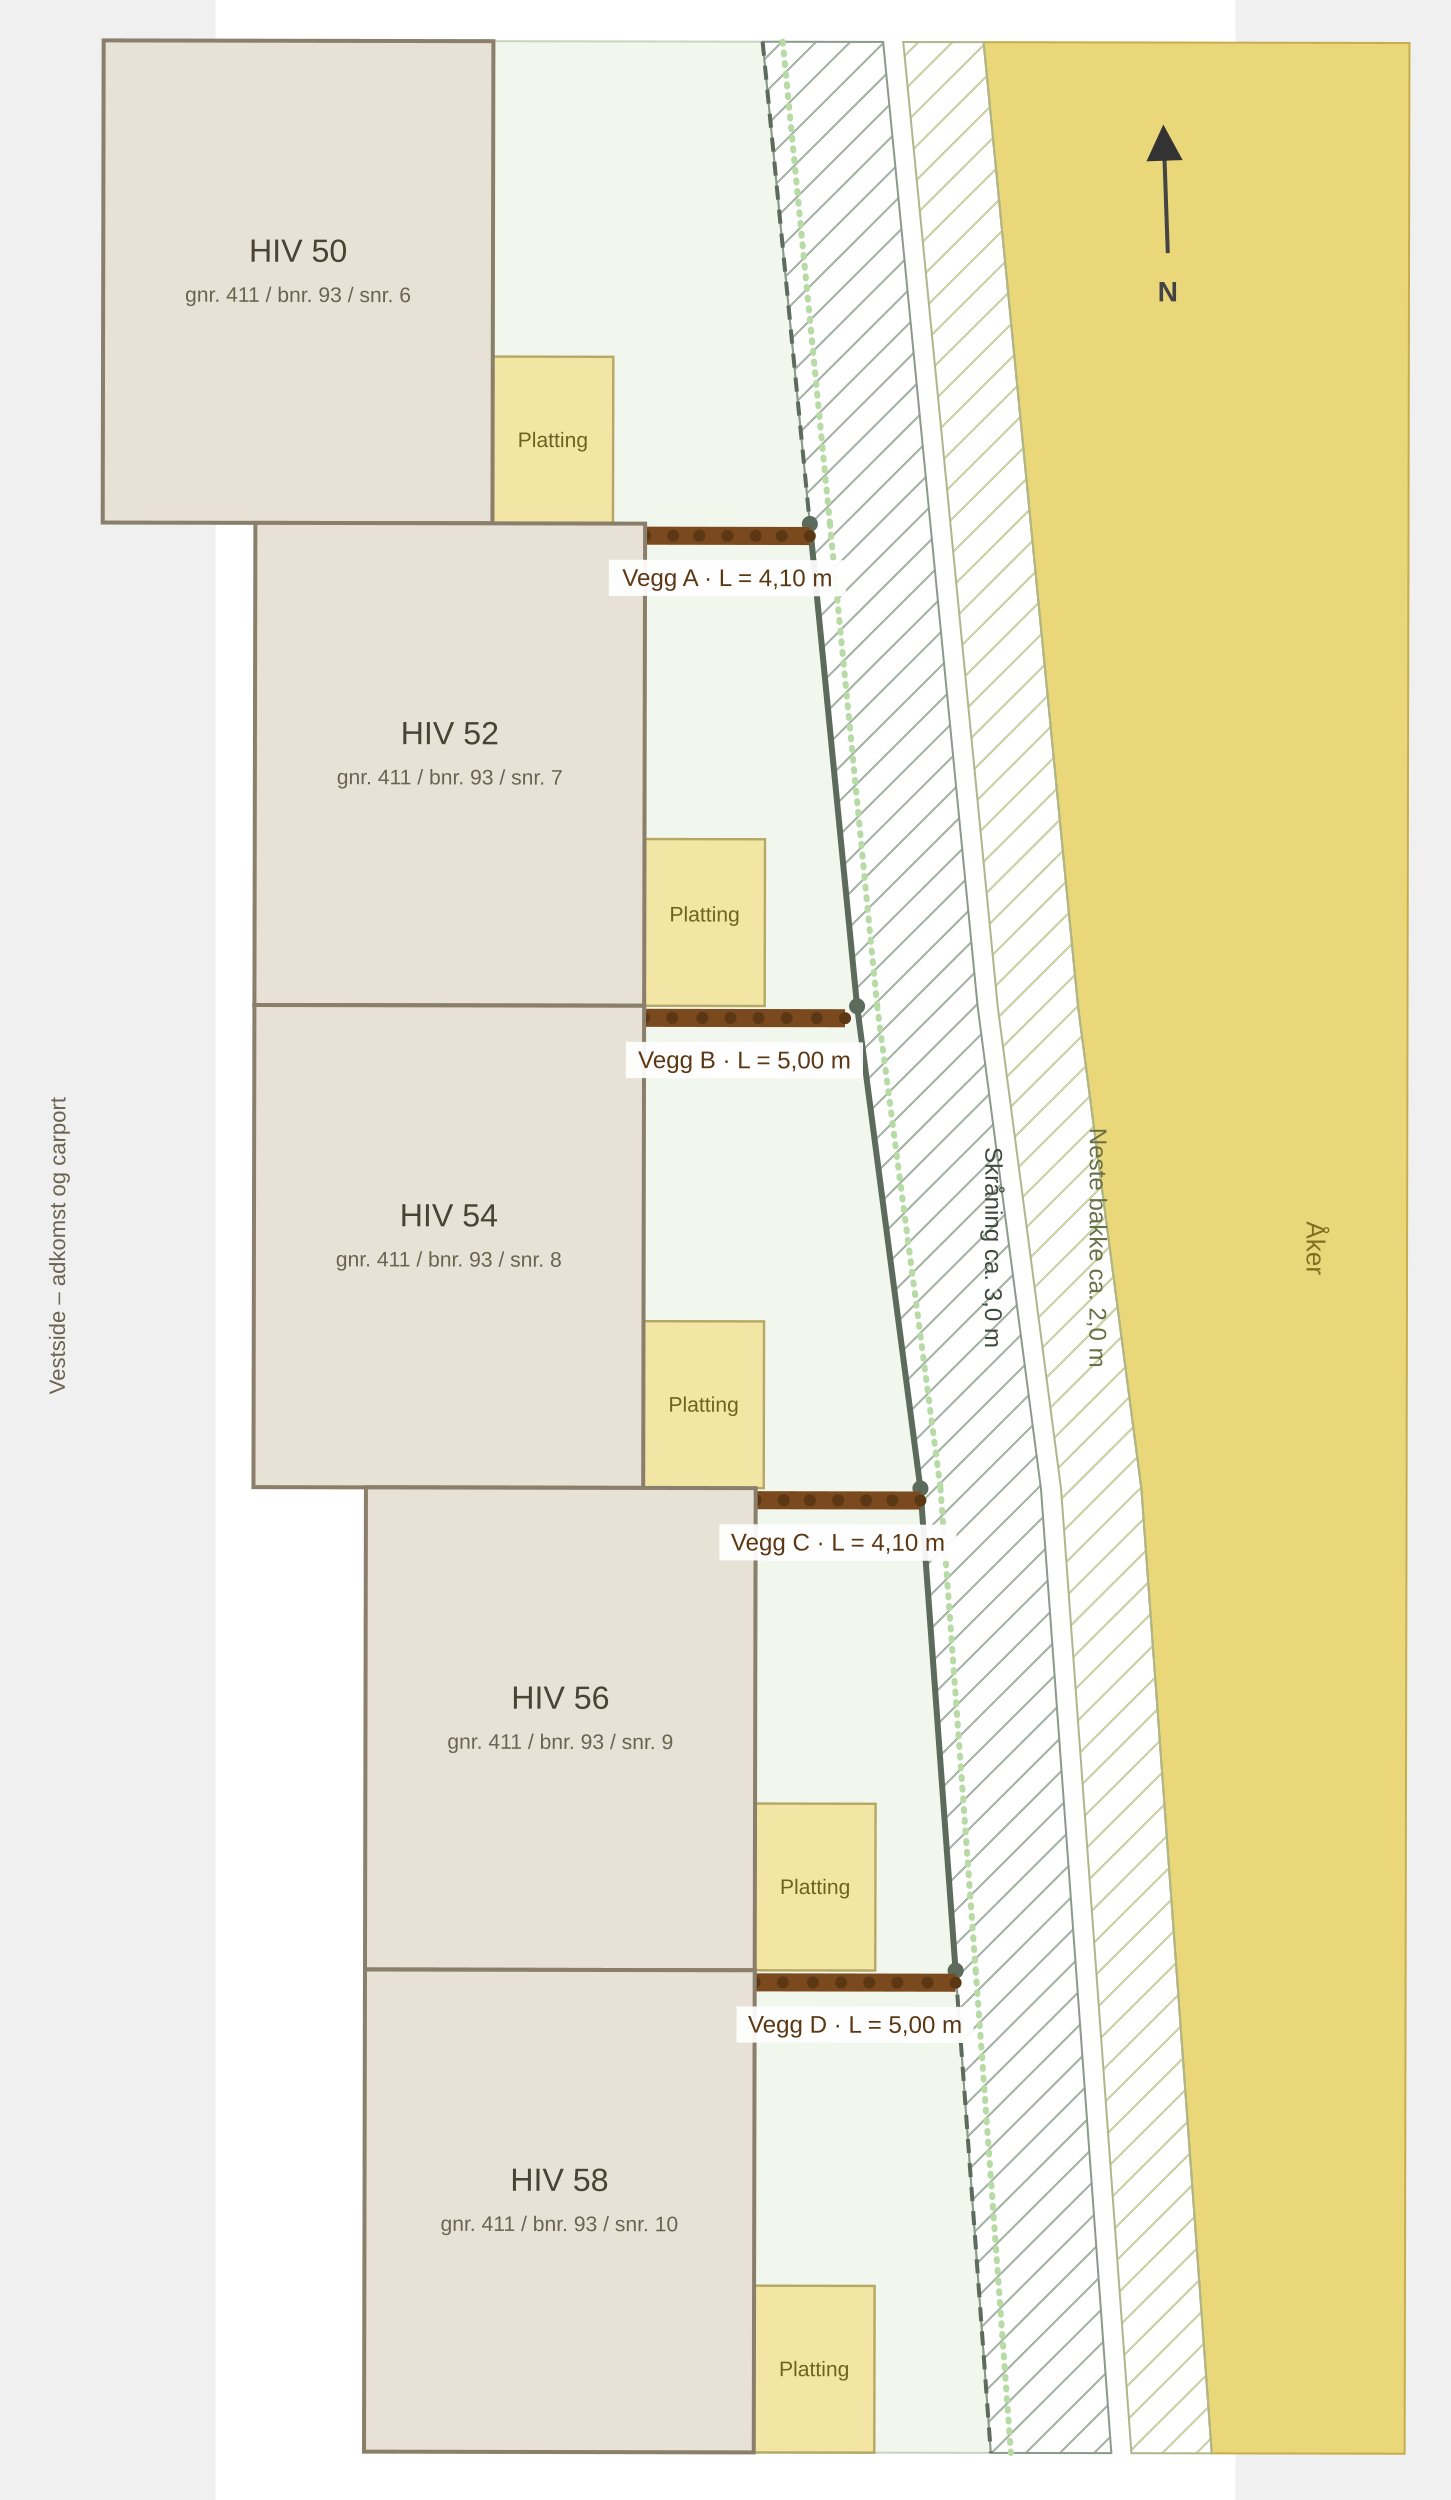
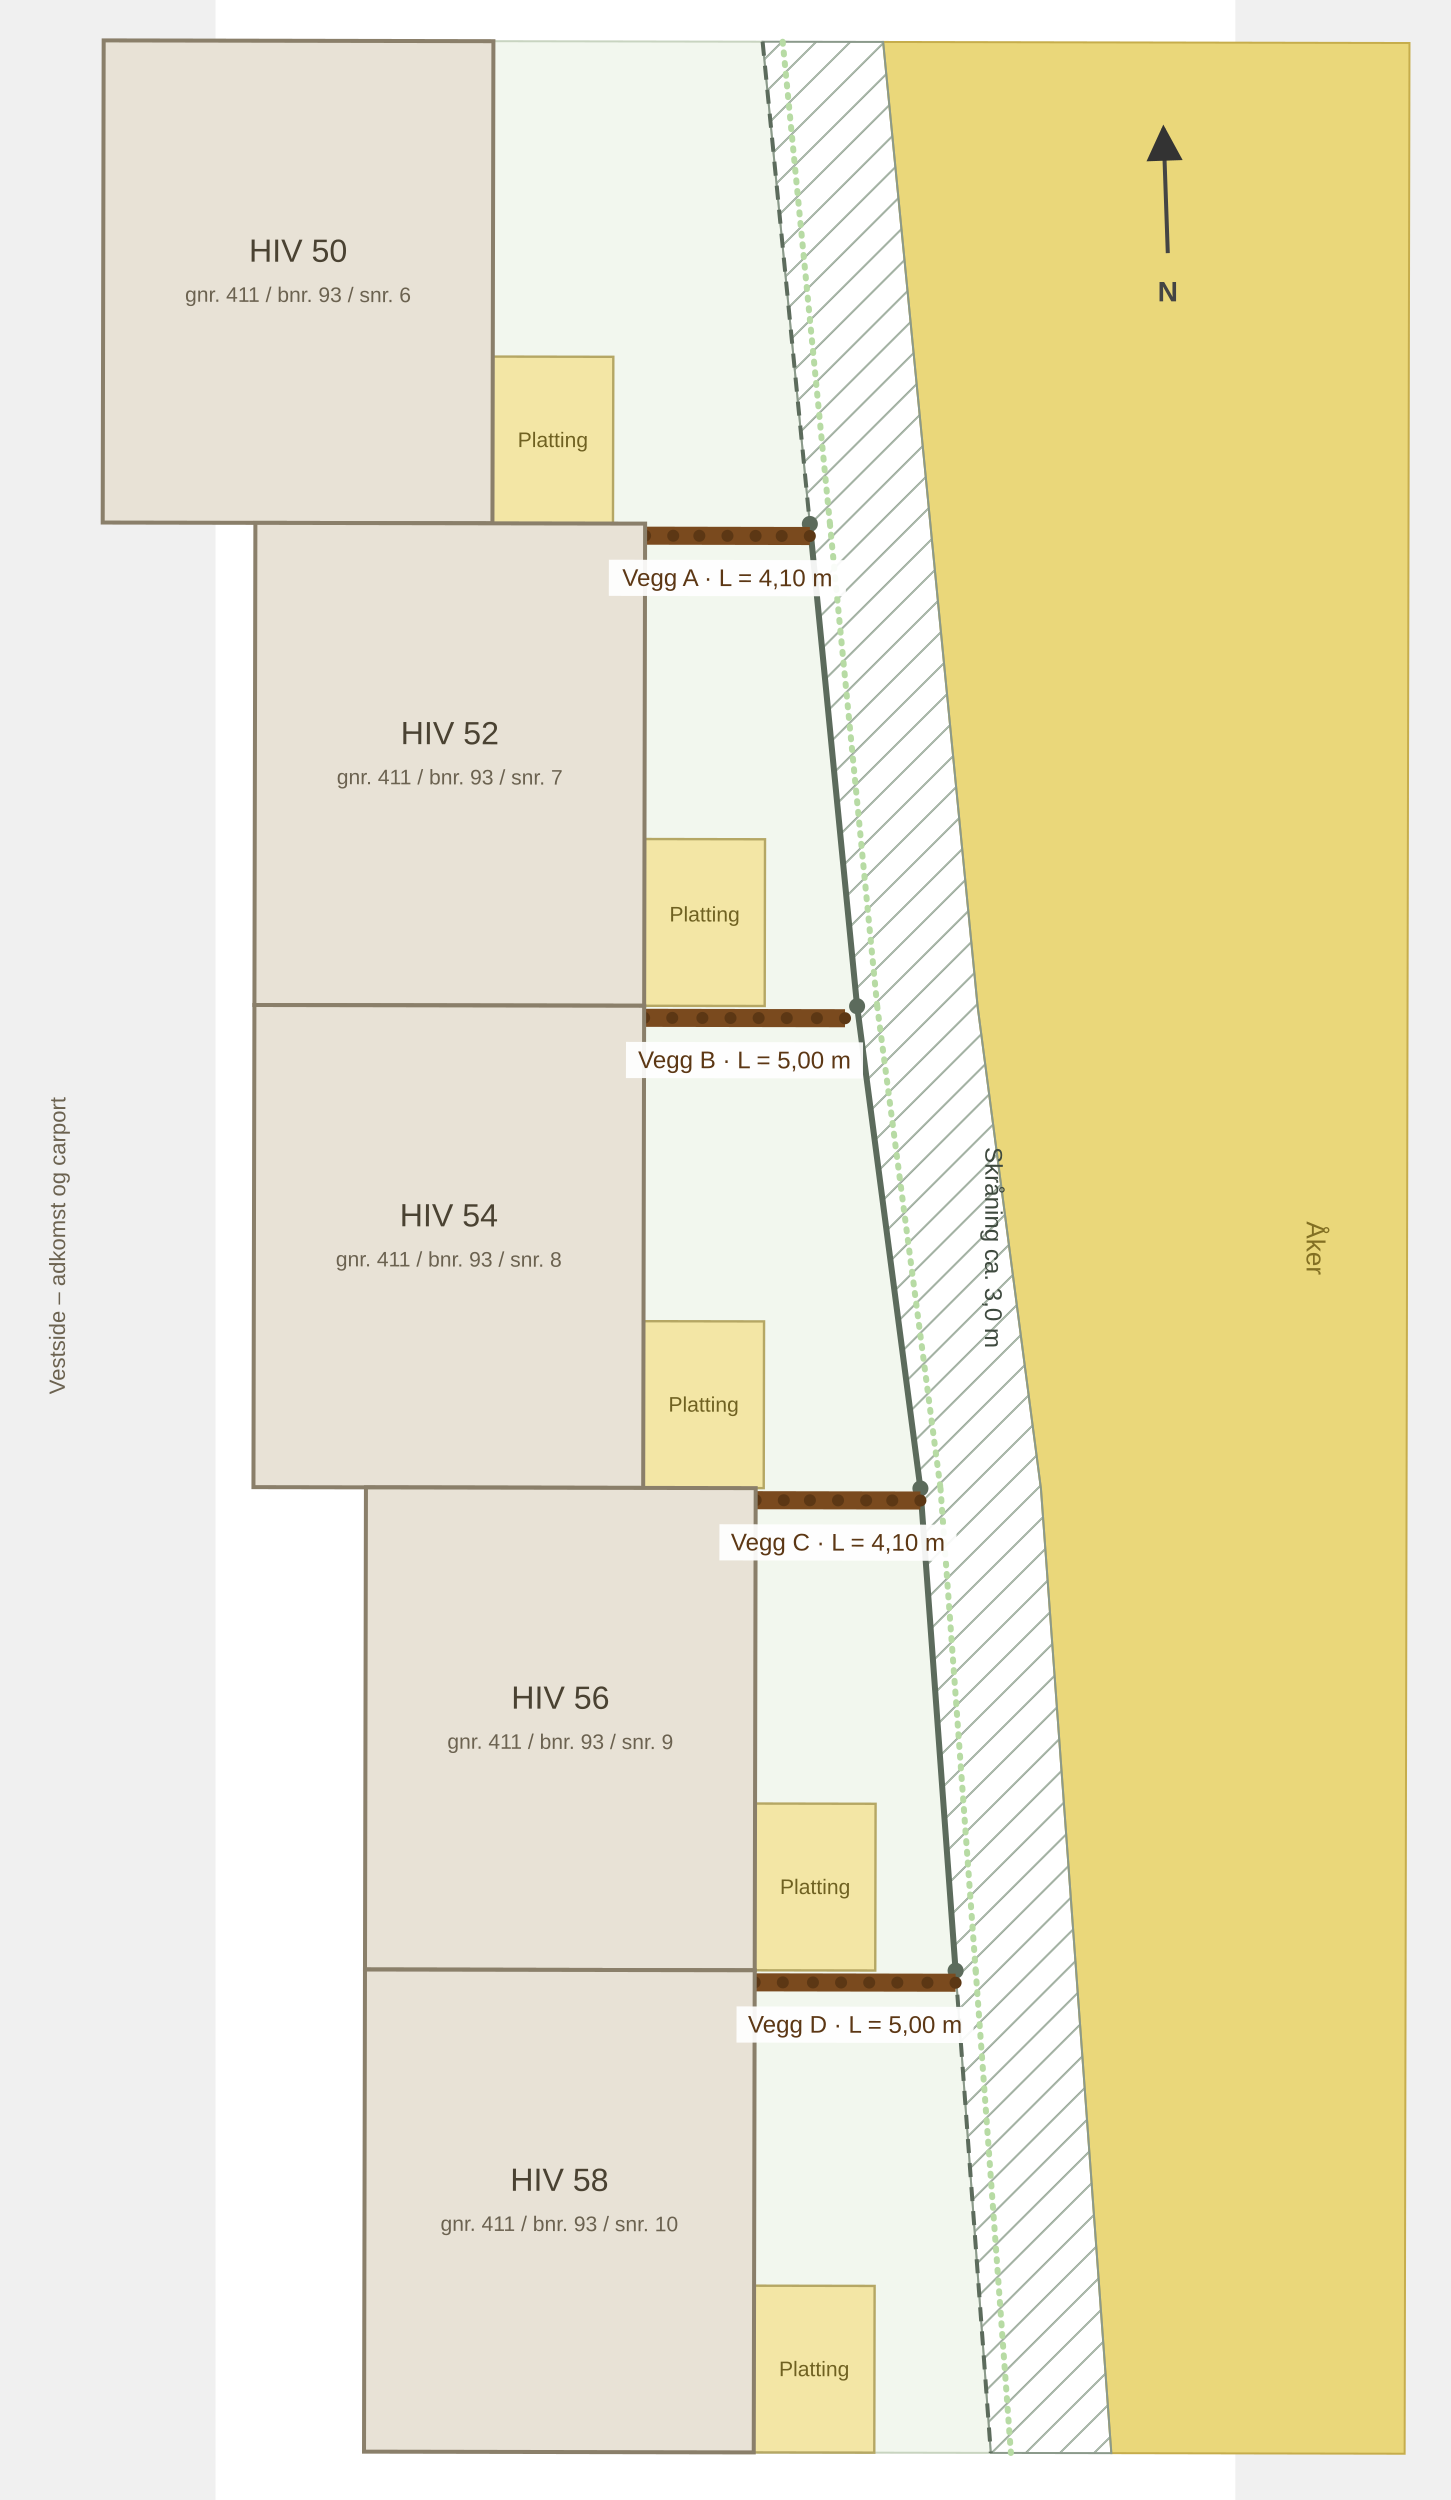
<svg xmlns="http://www.w3.org/2000/svg" viewBox="0 0 507.619 1244.443" width="130mm" height="224mm" preserveAspectRatio="xMidYMid" font-family="'Segoe UI', Arial, Helvetica, sans-serif" role="img" aria-label="Planskisse alternativ 1 med forskjovne hus og maalte lengder for de fire leveggene" version="1.1" id="svg108">
  <defs id="defs2">
    <pattern id="skraaning" width="12" height="12" patternUnits="userSpaceOnUse" patternTransform="rotate(45)">
      <line x1="0" y1="0" x2="0" y2="12" stroke="#9aa89a" stroke-width="2" id="line1" />
-     </pattern>
-     <pattern id="bakke" width="12" height="12" patternUnits="userSpaceOnUse" patternTransform="rotate(45)">
-       <line x1="0" y1="0" x2="0" y2="12" stroke="#bec496" stroke-width="2" id="line2" />
    </pattern>
    <marker id="pil" markerWidth="9" markerHeight="9" refX="8" refY="4.5" orient="auto">
      <path d="M 0,0 9,4.5 0,9 Z" fill="#333333" id="path2" />
    </marker>
  </defs>
  <rect width="507.619" height="1244.443" fill="#ffffff" id="rect-bg" />
  <g transform="rotate(0.1150574,59725.396,-77451.288)" id="g79">
    <path d="m 294,140 h 134 l 24,240 24,240 32,240 18,240 18,240 H 426 V 860 H 370 V 380 h -76 z" fill="#f2f7ee" stroke="#c8d4c0" stroke-width="1" id="path6" />
-     <path d="m 538,140 24,240 24,240 32,240 18,240 18,240 h 96 V 140 Z" fill="#ead77a" stroke="#c6ad4c" stroke-width="1" id="path7" />
-     <path d="m 498,140 24,240 24,240 32,240 18,240 18,240 h 40 L 636,1100 618,860 586,620 562,380 538,140 Z" fill="url(#bakke)" stroke="#aeb78b" stroke-width="1" id="path8" />
+     <path d="m 488,140 24,240 24,240 32,240 18,240 18,240 h 146 V 140 Z" fill="#ead77a" stroke="#c6ad4c" stroke-width="1" id="path7" />
    <path d="m 428,140 24,240 24,240 32,240 18,240 18,240 h 60 L 586,1100 568,860 536,620 512,380 488,140 Z" fill="url(#skraaning)" stroke="#8b9a8b" stroke-width="1" id="path9" />
    <polyline points="452,380 476,620 508,860 526,1100" fill="none" stroke="#5c6b5c" stroke-width="3" id="polyline9" />
    <polyline points="428,140 452,380" fill="none" stroke="#5c6b5c" stroke-width="2" stroke-dasharray="7, 5" id="polyline10" />
    <polyline points="526,1100 544,1340" fill="none" stroke="#5c6b5c" stroke-width="2" stroke-dasharray="7, 5" id="polyline11" />
    <g fill="#5c6b5c" id="g14">
      <circle cx="452" cy="380" r="4" id="circle11" />
      <circle cx="476" cy="620" r="4" id="circle12" />
      <circle cx="508" cy="860" r="4" id="circle13" />
      <circle cx="526" cy="1100" r="4" id="circle14" />
    </g>
    <g fill="none" stroke="#b7dba4" stroke-width="3" stroke-linecap="round" stroke-dasharray="1, 4.333" id="g18">
      <line x1="438" y1="140" x2="462" y2="380" id="line14" />
      <line x1="462" y1="380" x2="486" y2="620" id="line15" />
      <line x1="486" y1="620" x2="518" y2="860" id="line16" />
      <line x1="518" y1="860" x2="536" y2="1100" id="line17" />
      <line x1="536" y1="1100" x2="554" y2="1340" id="line18" />
    </g>
    <text x="540" y="740" font-size="12px" fill="#3f4a3f" transform="rotate(90,540,740)" text-anchor="middle" id="text18">Skråning ca. 3,0 m</text>
-     <text x="592" y="740" font-size="12px" fill="#667044" transform="rotate(90,592,740)" text-anchor="middle" id="text19">Neste bakke ca. 2,0 m</text>
    <text x="700" y="740" font-size="13px" fill="#826f23" transform="rotate(90,700,740)" text-anchor="middle" id="text20">Åker</text>
    <text x="82" y="740" font-size="11px" fill="#6b6250" transform="rotate(-90,82,740)" text-anchor="middle" id="text21">Vestside – adkomst og carport</text>
    <g fill="#f3e6a5" stroke="#b5a764" stroke-width="1.2" id="g25">
      <rect x="294" y="297" width="60" height="83" id="rect21" />
      <rect x="370" y="537" width="60" height="83" id="rect22" />
      <rect x="370" y="777" width="60" height="83" id="rect23" />
      <rect x="426" y="1017" width="60" height="83" id="rect24" />
      <rect x="426" y="1257" width="60" height="83" id="rect25" />
    </g>
    <g text-anchor="middle" font-size="10.5px" fill="#6f6121" id="g29">
      <text x="324" y="342" id="text25">Platting</text>
      <text x="400" y="578" id="text26">Platting</text>
      <text x="400" y="822" id="text27">Platting</text>
      <text x="456" y="1062" id="text28">Platting</text>
      <text x="456" y="1302" id="text29">Platting</text>
    </g>
    <g stroke="#7a4a1e" stroke-width="9" stroke-linecap="butt" id="g32">
      <line x1="370" y1="386" x2="452" y2="386" id="line29" />
      <line x1="370" y1="626" x2="470" y2="626" id="line30" />
      <line x1="426" y1="866" x2="508" y2="866" id="line31" />
      <line x1="426" y1="1106" x2="526" y2="1106" id="line32" />
    </g>
    <g fill="#5c3714" id="g61">
      <circle cx="370" cy="386" r="3" id="circle32" />
      <circle cx="384" cy="386" r="3" id="circle33" />
      <circle cx="397" cy="386" r="3" id="circle34" />
      <circle cx="411" cy="386" r="3" id="circle35" />
      <circle cx="425" cy="386" r="3" id="circle36" />
      <circle cx="438" cy="386" r="3" id="circle37" />
      <circle cx="452" cy="386" r="3" id="circle38" />
      <circle cx="370" cy="626" r="3" id="circle39" />
      <circle cx="384" cy="626" r="3" id="circle40" />
      <circle cx="399" cy="626" r="3" id="circle41" />
      <circle cx="413" cy="626" r="3" id="circle42" />
      <circle cx="427" cy="626" r="3" id="circle43" />
      <circle cx="441" cy="626" r="3" id="circle44" />
      <circle cx="456" cy="626" r="3" id="circle45" />
      <circle cx="470" cy="626" r="3" id="circle46" />
      <circle cx="426" cy="866" r="3" id="circle47" />
      <circle cx="440" cy="866" r="3" id="circle48" />
      <circle cx="453" cy="866" r="3" id="circle49" />
      <circle cx="467" cy="866" r="3" id="circle50" />
      <circle cx="481" cy="866" r="3" id="circle51" />
      <circle cx="494" cy="866" r="3" id="circle52" />
      <circle cx="508" cy="866" r="3" id="circle53" />
      <circle cx="426" cy="1106" r="3" id="circle54" />
      <circle cx="440" cy="1106" r="3" id="circle55" />
      <circle cx="455" cy="1106" r="3" id="circle56" />
      <circle cx="469" cy="1106" r="3" id="circle57" />
      <circle cx="483" cy="1106" r="3" id="circle58" />
      <circle cx="497" cy="1106" r="3" id="circle59" />
      <circle cx="512" cy="1106" r="3" id="circle60" />
      <circle cx="526" cy="1106" r="3" id="circle61" />
    </g>
    <g fill="#e8e2d6" stroke="#8a7f6a" stroke-width="2" id="g65">
      <rect x="100" y="140" width="194" height="240" id="rect61" />
      <rect x="176" y="380" width="194" height="240" id="rect62" />
      <rect x="176" y="620" width="194" height="240" id="rect63" />
      <rect x="232" y="860" width="194" height="240" id="rect64" />
      <rect x="232" y="1100" width="194" height="240" id="rect65" />
    </g>
    <g text-anchor="middle" fill="#4a4232" id="g74">
      <text x="197" y="250" font-size="16px" id="text65">HIV 50</text>
      <text x="197" y="270" font-size="10.5px" fill="#6b6250" id="text66">gnr. 411 / bnr. 93 / snr. 6</text>
      <text x="273" y="490" font-size="16px" id="text67">HIV 52</text>
      <text x="273" y="510" font-size="10.5px" fill="#6b6250" id="text68">gnr. 411 / bnr. 93 / snr. 7</text>
      <text x="273" y="730" font-size="16px" id="text69">HIV 54</text>
      <text x="273" y="750" font-size="10.5px" fill="#6b6250" id="text70">gnr. 411 / bnr. 93 / snr. 8</text>
      <text x="329" y="970" font-size="16px" id="text71">HIV 56</text>
      <text x="329" y="990" font-size="10.5px" fill="#6b6250" id="text72">gnr. 411 / bnr. 93 / snr. 9</text>
      <text x="329" y="1210" font-size="16px" id="text73">HIV 58</text>
      <text x="329" y="1230" font-size="10.5px" fill="#6b6250" id="text74">gnr. 411 / bnr. 93 / snr. 10</text>
    </g>
    <g font-size="12px" fill="#5c3714" text-anchor="middle" id="g78">
      <rect x="352" y="398" width="118" height="18" fill="#ffffff" opacity="0.92" id="rect74" />
      <text x="411" y="411" id="text75">Vegg A · L = 4,10 m</text>
      <rect x="361" y="638" width="118" height="18" fill="#ffffff" opacity="0.92" id="rect75" />
      <text x="420" y="651" id="text76">Vegg B · L = 5,00 m</text>
      <rect x="408" y="878" width="118" height="18" fill="#ffffff" opacity="0.92" id="rect76" />
      <text x="467" y="891" id="text77">Vegg C · L = 4,10 m</text>
      <rect x="417" y="1118" width="118" height="18" fill="#ffffff" opacity="0.92" id="rect77" />
      <text x="476" y="1131" id="text78">Vegg D · L = 5,00 m</text>
    </g>
  </g>
  <g stroke="#444444" fill="#444444" id="g6">
    <line x1="474" y1="126" x2="471.84" y2="64" stroke-width="2" marker-end="url(#pil)" id="line5" />
    <text x="474" y="150" text-anchor="middle" font-size="14px" font-weight="600" stroke="none" id="text6">N</text>
  </g>
</svg>
